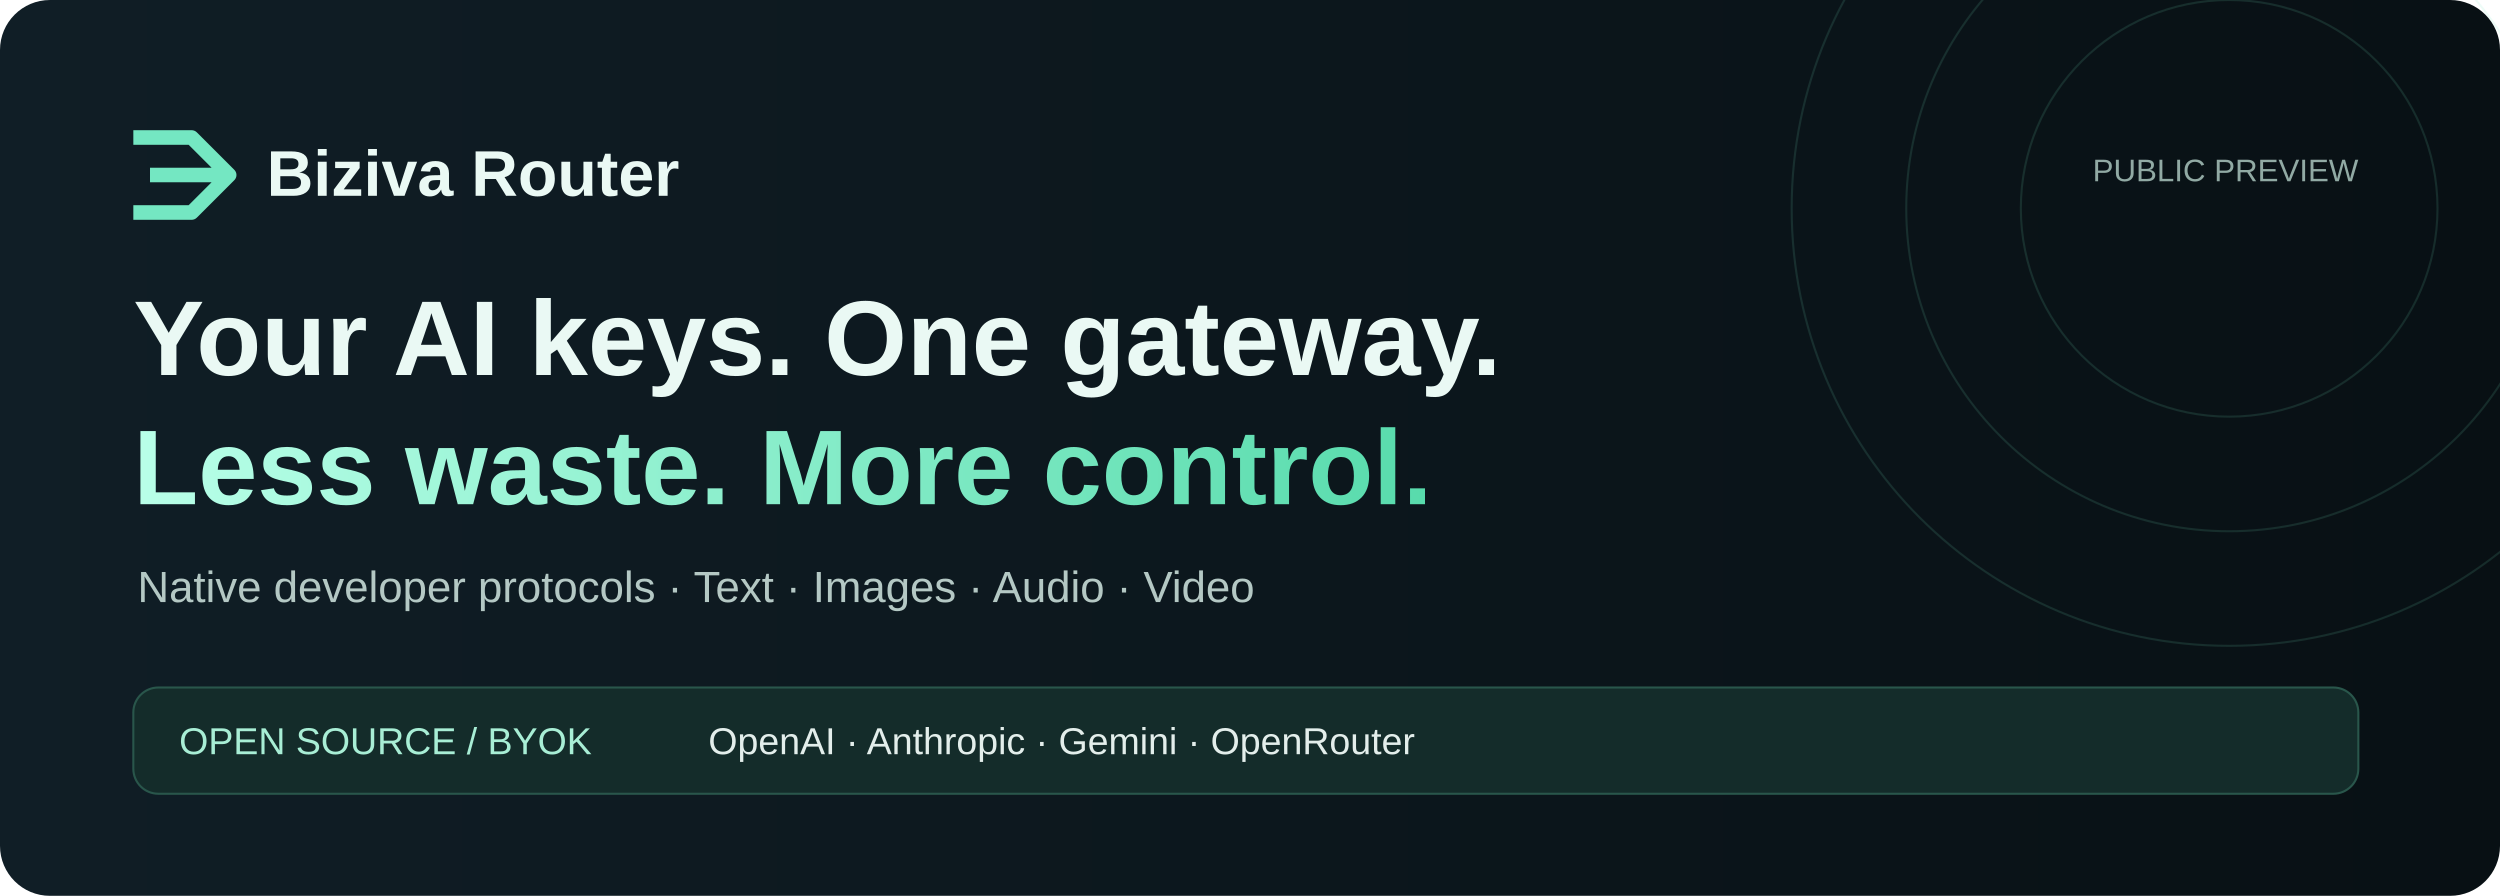
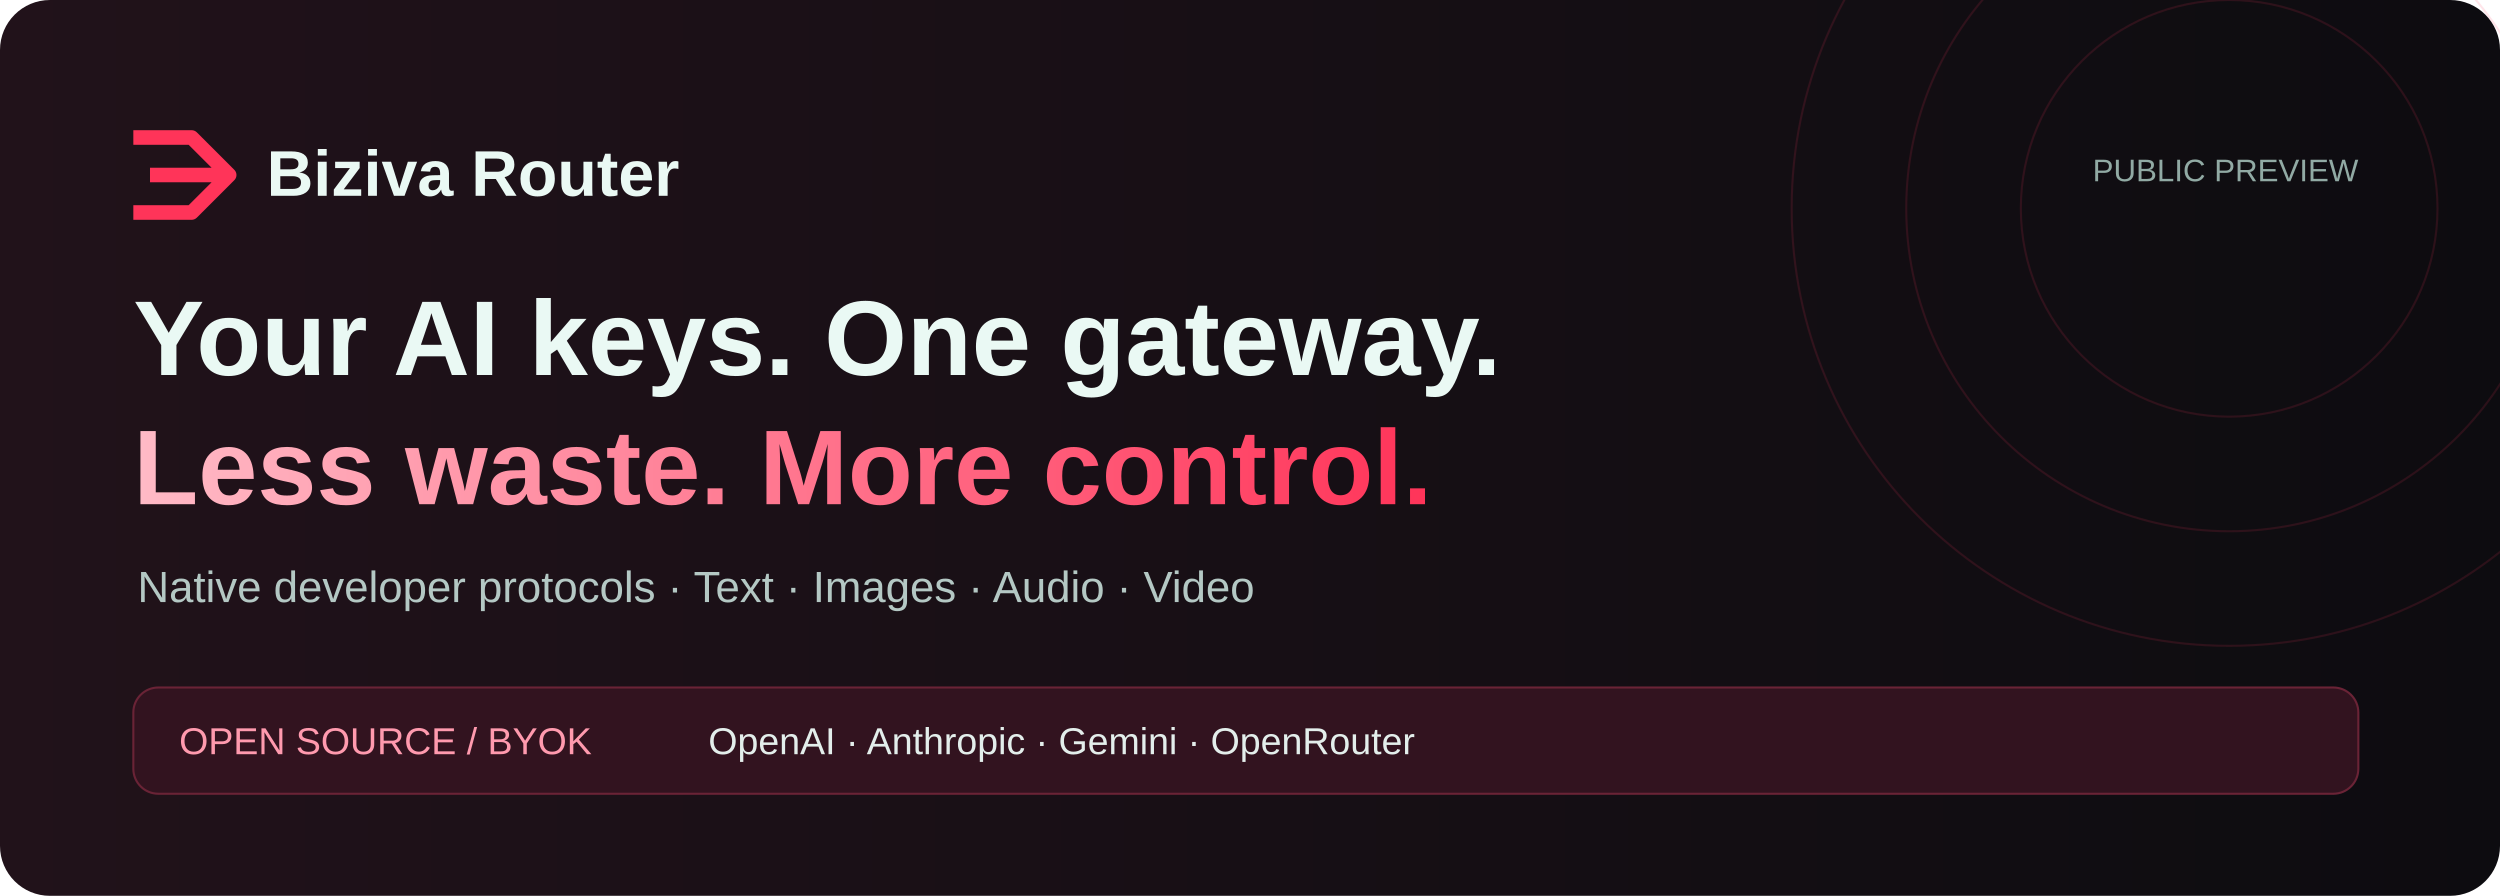
<svg xmlns="http://www.w3.org/2000/svg" width="1200" height="430" viewBox="0 0 1200 430" role="img" aria-labelledby="title desc">
  <defs>
    <linearGradient id="bg">
-       <stop stop-color="#101e26" />
-       <stop offset="1" stop-color="#081014" />
+       <stop stop-color="#21121a" />
+       <stop offset="1" stop-color="#0d0c10" />
    </linearGradient>
    <linearGradient id="mint">
-       <stop stop-color="#b8ffe8" />
-       <stop offset="1" stop-color="#58dbac" />
+       <stop stop-color="#ffbac6" />
+       <stop offset="1" stop-color="#ff3459" />
    </linearGradient>
  </defs>
  <rect width="1200" height="430" rx="24" fill="url(#bg)" />
-   <g fill="none" stroke="#74e7c2" opacity=".13">
+   <g fill="none" stroke="#ff3459" opacity=".13">
    <circle cx="1070" cy="100" r="210" />
    <circle cx="1070" cy="100" r="155" />
    <circle cx="1070" cy="100" r="100" />
  </g>
-   <path d="M64 66h28l18 18-18 18H64m8-18h34" fill="none" stroke="#74e7c2" stroke-width="7" stroke-linejoin="round" />
+   <path d="M64 66h28l18 18-18 18H64m8-18h34" fill="none" stroke="#ff3459" stroke-width="7" stroke-linejoin="round" />
  <g font-family="Arial,Helvetica,sans-serif">
    <text x="128" y="94" fill="#eaf9f4" font-size="31" font-weight="700">Biziva Router</text>
    <text x="64" y="180" fill="#eaf9f4" font-size="51" font-weight="700">Your AI keys. One gateway.</text>
    <text x="64" y="242" fill="url(#mint)" font-size="51" font-weight="700">Less waste. More control.</text>
    <text x="66" y="289" fill="#b4c8c4" font-size="21">Native developer protocols · Text · Images · Audio · Video</text>
-     <rect x="64" y="330" width="1068" height="51" rx="12" fill="#142c2a" stroke="#29564b" />
-     <text x="86" y="362" fill="#a8eed5" font-size="18">OPEN SOURCE / BYOK</text>
+     <rect x="64" y="330" width="1068" height="51" rx="12" fill="#32131f" stroke="#6a2336" />
+     <text x="86" y="362" fill="#ff9aae" font-size="18">OPEN SOURCE / BYOK</text>
    <text x="340" y="362" fill="#e3eeeb" font-size="18">OpenAI · Anthropic · Gemini · OpenRouter</text>
    <text x="1132" y="87" fill="#91aaa4" font-size="15" text-anchor="end">PUBLIC PREVIEW</text>
  </g>
</svg>
